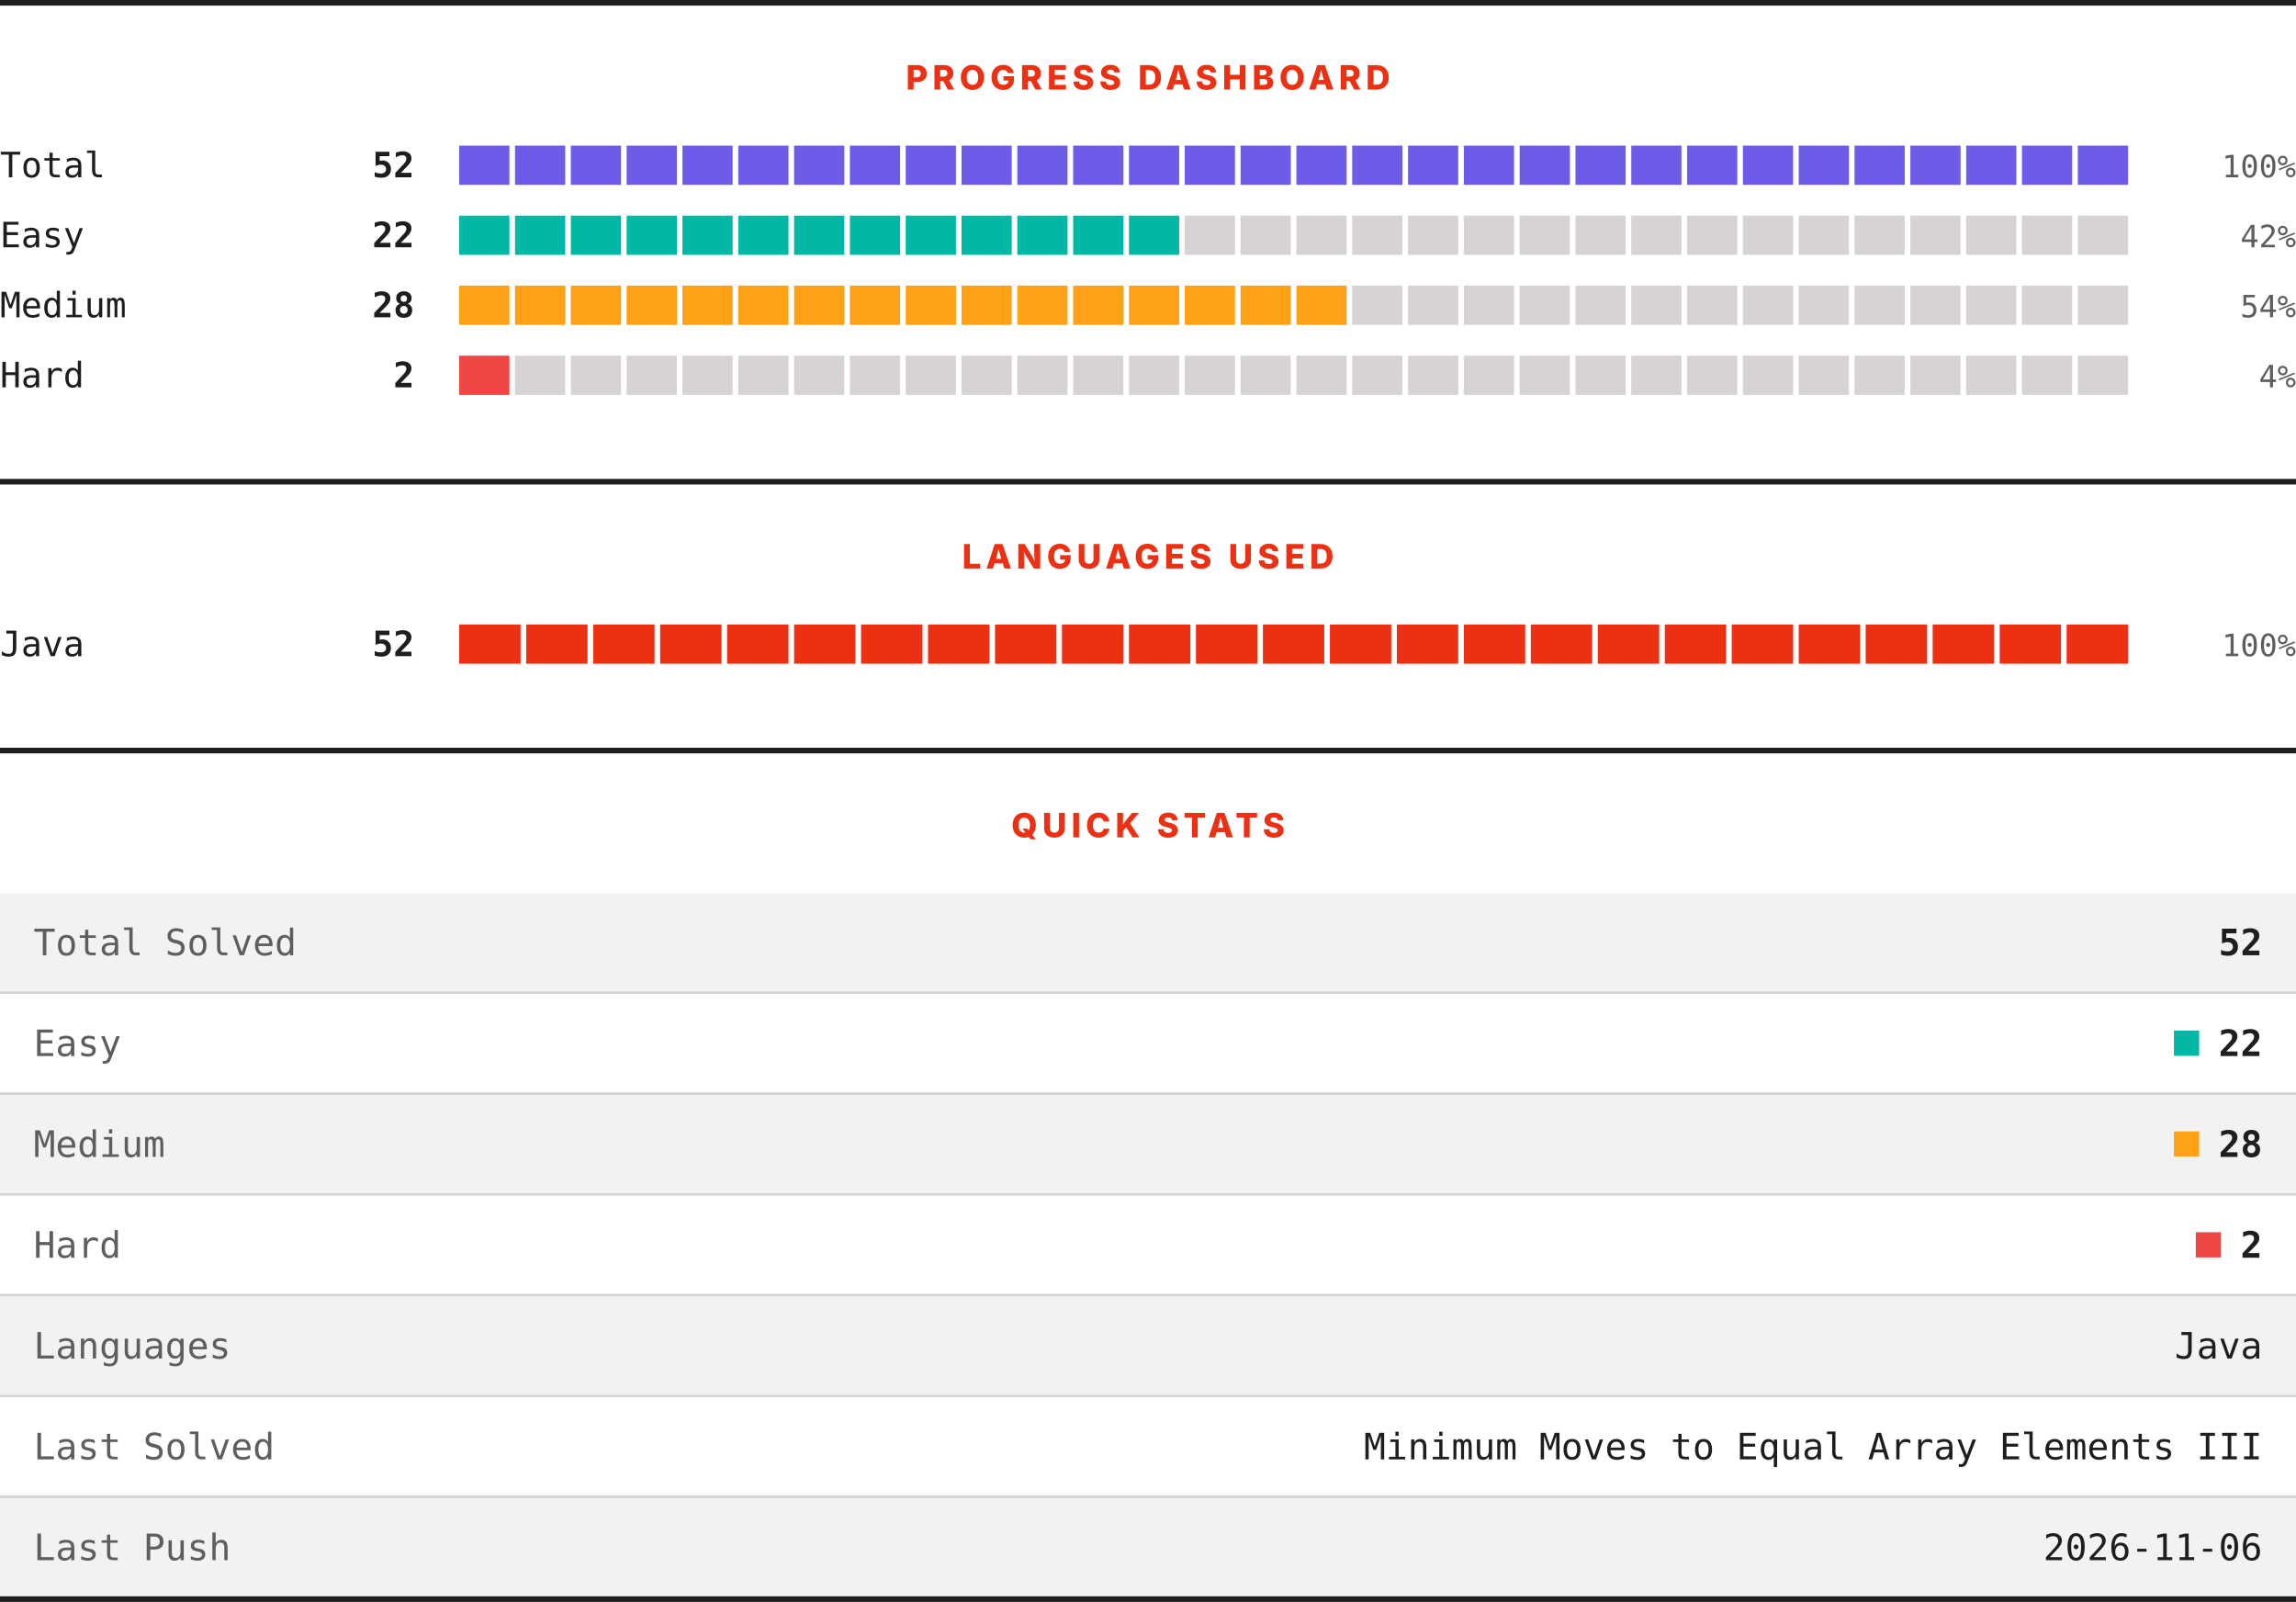
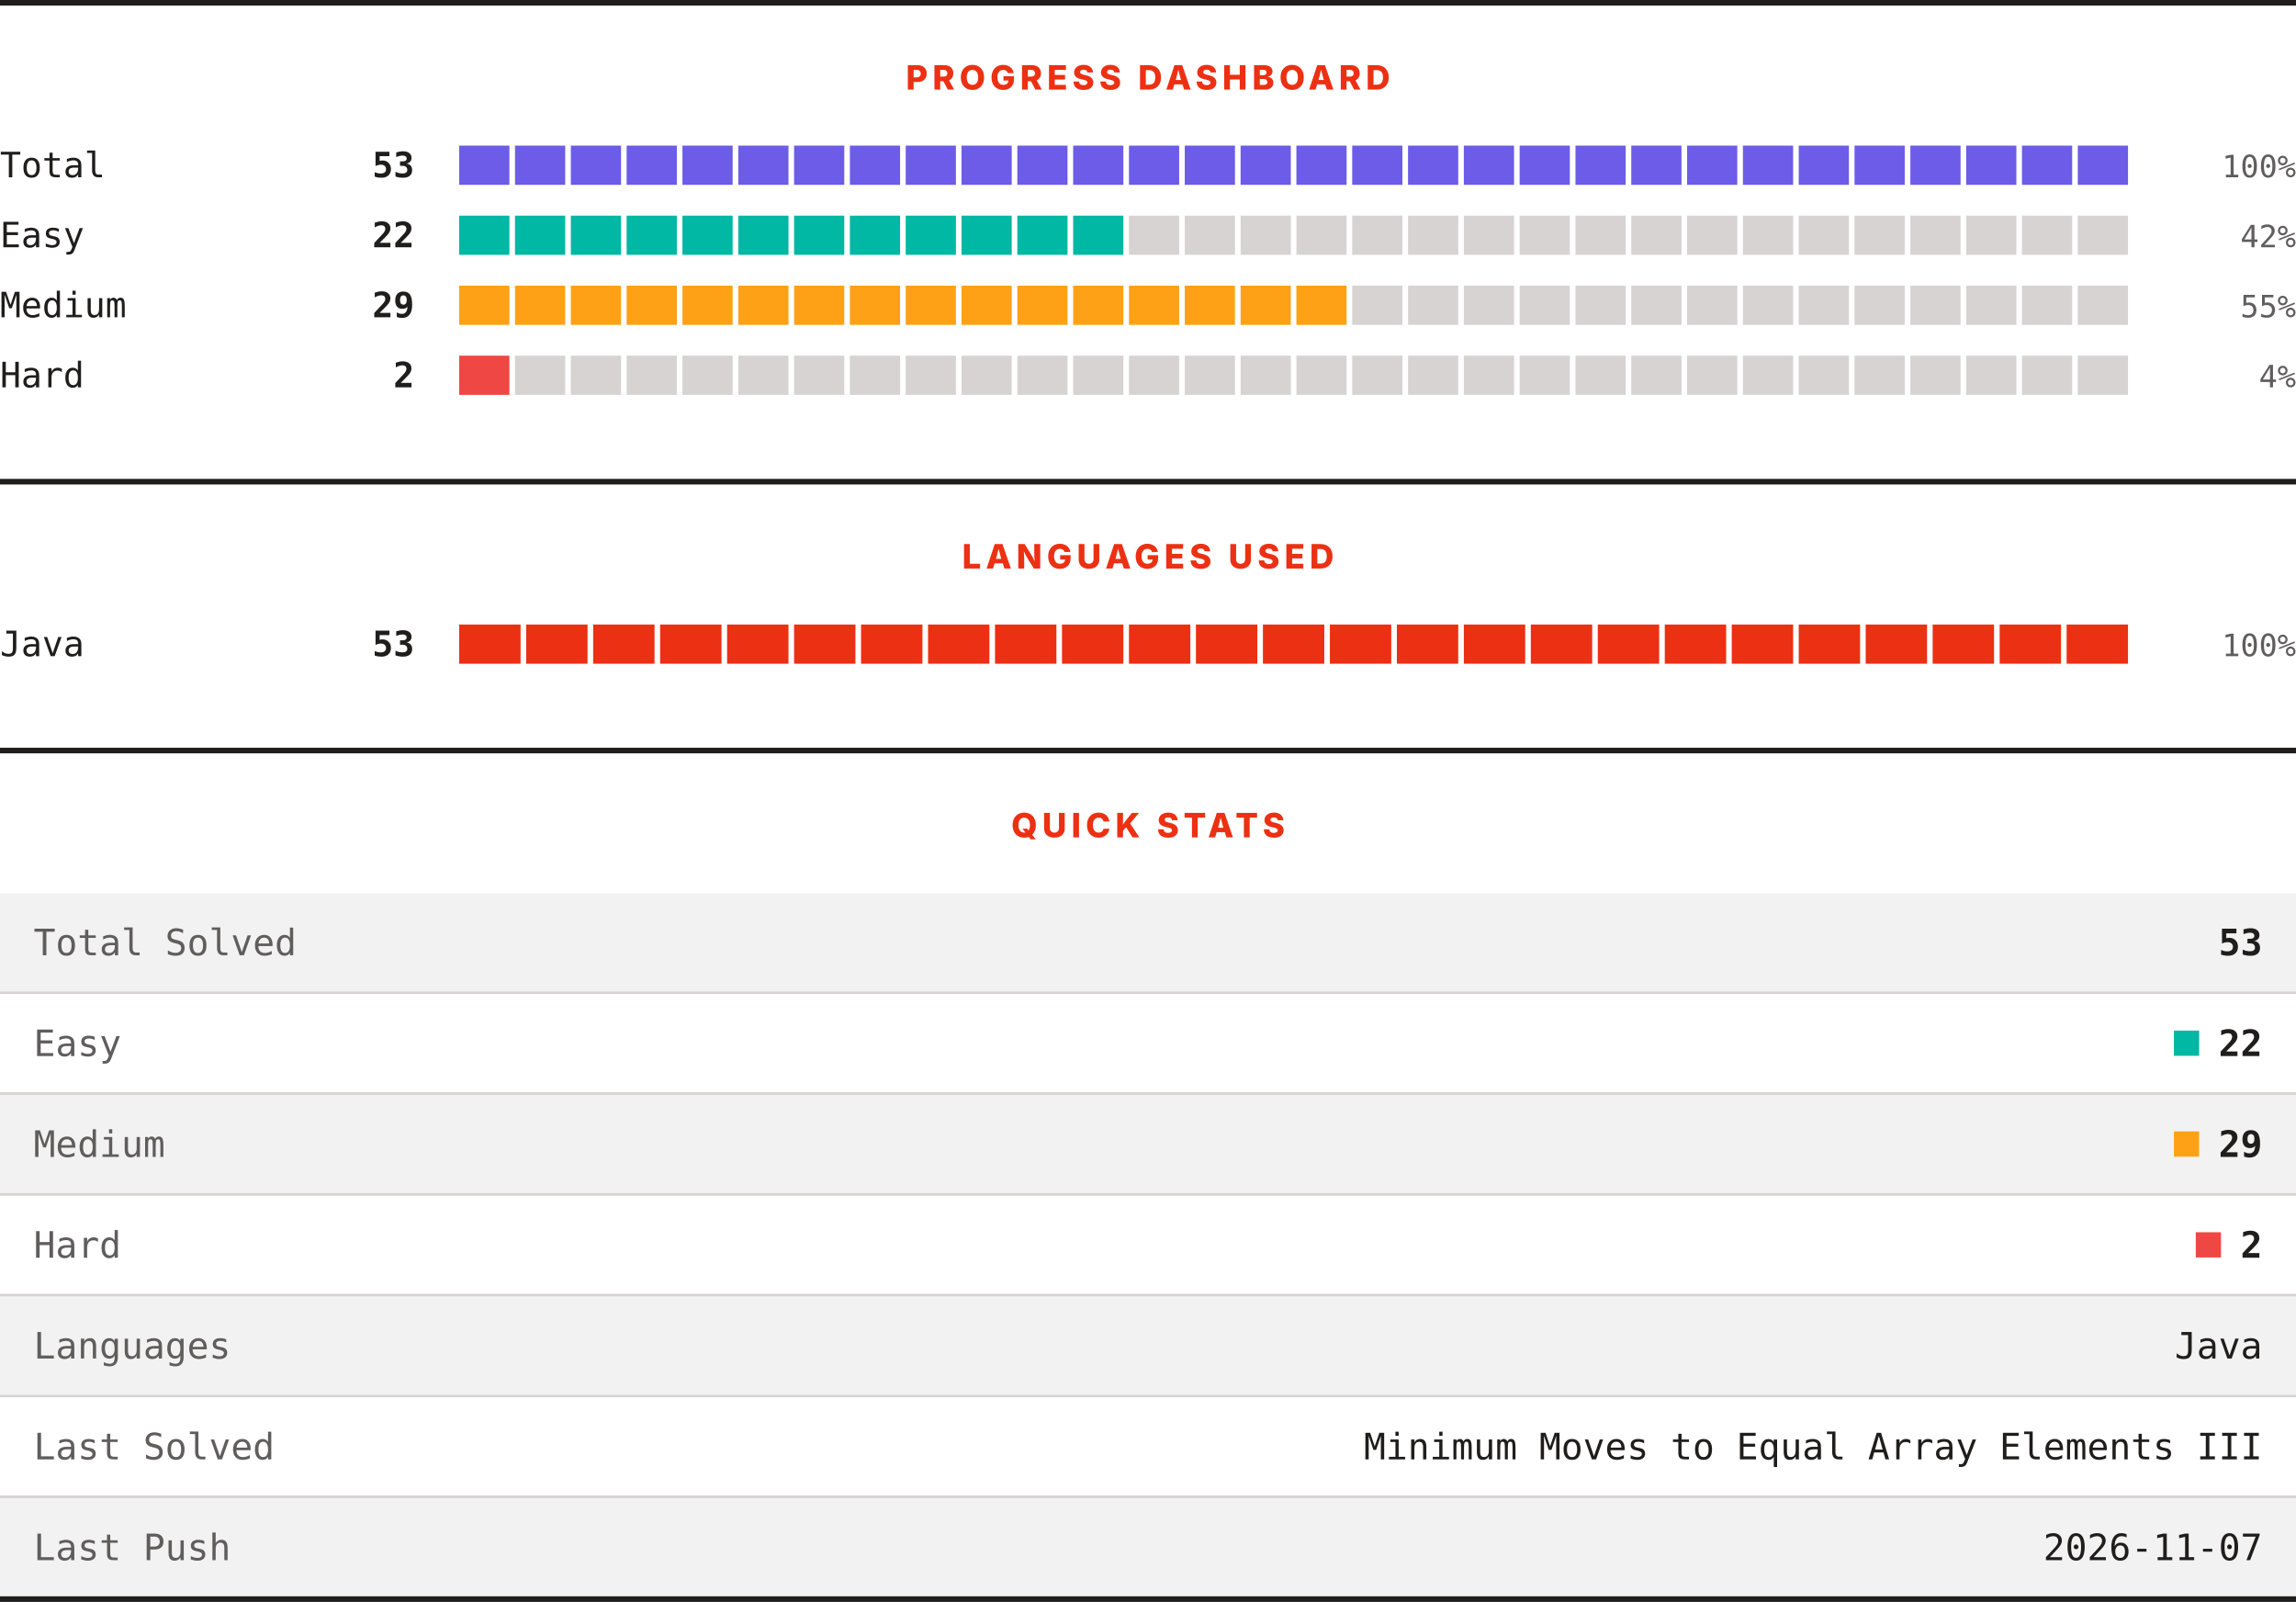
<svg xmlns="http://www.w3.org/2000/svg" width="820" height="572" viewBox="0 0 820 572" role="img" aria-label="LeetCode progress, languages and quick stats">
  <rect width="820" height="572" fill="#ffffff" />
  <rect x="0" y="0" width="820" height="2" fill="#201e1d" />
  <text x="410" y="32" text-anchor="middle" font-family="Archivo, system-ui, -apple-system, Segoe UI, sans-serif" font-size="12" font-weight="800" letter-spacing="1.68" fill="#ec3013">PROGRESS DASHBOARD</text>
  <text x="0" y="63.3" font-family="ui-monospace, SFMono-Regular, Menlo, Consolas, monospace" font-size="12.5" fill="#201e1d">Total</text>
-   <text x="148" y="63.3" text-anchor="end" font-family="ui-monospace, SFMono-Regular, Menlo, Consolas, monospace" font-size="12.5" font-weight="700" fill="#201e1d">52</text>
+   <text x="148" y="63.3" text-anchor="end" font-family="ui-monospace, SFMono-Regular, Menlo, Consolas, monospace" font-size="12.5" font-weight="700" fill="#201e1d">53</text>
  <rect x="164.00" y="52" width="17.93" height="14" fill="#6c5ce7" />
  <rect x="183.93" y="52" width="17.93" height="14" fill="#6c5ce7" />
  <rect x="203.87" y="52" width="17.93" height="14" fill="#6c5ce7" />
  <rect x="223.80" y="52" width="17.93" height="14" fill="#6c5ce7" />
  <rect x="243.73" y="52" width="17.93" height="14" fill="#6c5ce7" />
  <rect x="263.67" y="52" width="17.93" height="14" fill="#6c5ce7" />
  <rect x="283.60" y="52" width="17.93" height="14" fill="#6c5ce7" />
  <rect x="303.53" y="52" width="17.93" height="14" fill="#6c5ce7" />
  <rect x="323.47" y="52" width="17.93" height="14" fill="#6c5ce7" />
  <rect x="343.40" y="52" width="17.93" height="14" fill="#6c5ce7" />
  <rect x="363.33" y="52" width="17.93" height="14" fill="#6c5ce7" />
  <rect x="383.27" y="52" width="17.93" height="14" fill="#6c5ce7" />
  <rect x="403.20" y="52" width="17.93" height="14" fill="#6c5ce7" />
  <rect x="423.13" y="52" width="17.93" height="14" fill="#6c5ce7" />
  <rect x="443.07" y="52" width="17.93" height="14" fill="#6c5ce7" />
  <rect x="463.00" y="52" width="17.93" height="14" fill="#6c5ce7" />
  <rect x="482.93" y="52" width="17.93" height="14" fill="#6c5ce7" />
  <rect x="502.87" y="52" width="17.93" height="14" fill="#6c5ce7" />
  <rect x="522.80" y="52" width="17.93" height="14" fill="#6c5ce7" />
  <rect x="542.73" y="52" width="17.93" height="14" fill="#6c5ce7" />
  <rect x="562.67" y="52" width="17.93" height="14" fill="#6c5ce7" />
  <rect x="582.60" y="52" width="17.93" height="14" fill="#6c5ce7" />
  <rect x="602.53" y="52" width="17.93" height="14" fill="#6c5ce7" />
  <rect x="622.47" y="52" width="17.93" height="14" fill="#6c5ce7" />
  <rect x="642.40" y="52" width="17.93" height="14" fill="#6c5ce7" />
  <rect x="662.33" y="52" width="17.93" height="14" fill="#6c5ce7" />
  <rect x="682.27" y="52" width="17.93" height="14" fill="#6c5ce7" />
  <rect x="702.20" y="52" width="17.93" height="14" fill="#6c5ce7" />
  <rect x="722.13" y="52" width="17.93" height="14" fill="#6c5ce7" />
  <rect x="742.07" y="52" width="17.93" height="14" fill="#6c5ce7" />
  <text x="820" y="63.3" text-anchor="end" font-family="ui-monospace, SFMono-Regular, Menlo, Consolas, monospace" font-size="11" fill="#605d5d">100%</text>
  <text x="0" y="88.3" font-family="ui-monospace, SFMono-Regular, Menlo, Consolas, monospace" font-size="12.5" fill="#201e1d">Easy</text>
  <text x="148" y="88.3" text-anchor="end" font-family="ui-monospace, SFMono-Regular, Menlo, Consolas, monospace" font-size="12.5" font-weight="700" fill="#201e1d">22</text>
  <rect x="164.00" y="77" width="17.93" height="14" fill="#00b8a3" />
  <rect x="183.93" y="77" width="17.93" height="14" fill="#00b8a3" />
  <rect x="203.87" y="77" width="17.93" height="14" fill="#00b8a3" />
  <rect x="223.80" y="77" width="17.93" height="14" fill="#00b8a3" />
  <rect x="243.73" y="77" width="17.93" height="14" fill="#00b8a3" />
  <rect x="263.67" y="77" width="17.93" height="14" fill="#00b8a3" />
  <rect x="283.60" y="77" width="17.93" height="14" fill="#00b8a3" />
  <rect x="303.53" y="77" width="17.93" height="14" fill="#00b8a3" />
  <rect x="323.47" y="77" width="17.93" height="14" fill="#00b8a3" />
  <rect x="343.40" y="77" width="17.93" height="14" fill="#00b8a3" />
  <rect x="363.33" y="77" width="17.93" height="14" fill="#00b8a3" />
  <rect x="383.27" y="77" width="17.93" height="14" fill="#00b8a3" />
-   <rect x="403.20" y="77" width="17.93" height="14" fill="#00b8a3" />
+   <rect x="403.20" y="77" width="17.93" height="14" fill="#d7d3d3" />
  <rect x="423.13" y="77" width="17.93" height="14" fill="#d7d3d3" />
  <rect x="443.07" y="77" width="17.93" height="14" fill="#d7d3d3" />
  <rect x="463.00" y="77" width="17.93" height="14" fill="#d7d3d3" />
  <rect x="482.93" y="77" width="17.93" height="14" fill="#d7d3d3" />
  <rect x="502.87" y="77" width="17.93" height="14" fill="#d7d3d3" />
  <rect x="522.80" y="77" width="17.93" height="14" fill="#d7d3d3" />
  <rect x="542.73" y="77" width="17.93" height="14" fill="#d7d3d3" />
  <rect x="562.67" y="77" width="17.93" height="14" fill="#d7d3d3" />
  <rect x="582.60" y="77" width="17.93" height="14" fill="#d7d3d3" />
  <rect x="602.53" y="77" width="17.93" height="14" fill="#d7d3d3" />
  <rect x="622.47" y="77" width="17.93" height="14" fill="#d7d3d3" />
  <rect x="642.40" y="77" width="17.93" height="14" fill="#d7d3d3" />
  <rect x="662.33" y="77" width="17.93" height="14" fill="#d7d3d3" />
  <rect x="682.27" y="77" width="17.93" height="14" fill="#d7d3d3" />
  <rect x="702.20" y="77" width="17.93" height="14" fill="#d7d3d3" />
  <rect x="722.13" y="77" width="17.93" height="14" fill="#d7d3d3" />
  <rect x="742.07" y="77" width="17.93" height="14" fill="#d7d3d3" />
  <text x="820" y="88.3" text-anchor="end" font-family="ui-monospace, SFMono-Regular, Menlo, Consolas, monospace" font-size="11" fill="#605d5d">42%</text>
  <text x="0" y="113.3" font-family="ui-monospace, SFMono-Regular, Menlo, Consolas, monospace" font-size="12.5" fill="#201e1d">Medium</text>
-   <text x="148" y="113.3" text-anchor="end" font-family="ui-monospace, SFMono-Regular, Menlo, Consolas, monospace" font-size="12.5" font-weight="700" fill="#201e1d">28</text>
+   <text x="148" y="113.3" text-anchor="end" font-family="ui-monospace, SFMono-Regular, Menlo, Consolas, monospace" font-size="12.5" font-weight="700" fill="#201e1d">29</text>
  <rect x="164.00" y="102" width="17.93" height="14" fill="#ffa116" />
  <rect x="183.93" y="102" width="17.93" height="14" fill="#ffa116" />
  <rect x="203.87" y="102" width="17.93" height="14" fill="#ffa116" />
  <rect x="223.80" y="102" width="17.93" height="14" fill="#ffa116" />
  <rect x="243.73" y="102" width="17.93" height="14" fill="#ffa116" />
  <rect x="263.67" y="102" width="17.93" height="14" fill="#ffa116" />
  <rect x="283.60" y="102" width="17.93" height="14" fill="#ffa116" />
  <rect x="303.53" y="102" width="17.93" height="14" fill="#ffa116" />
  <rect x="323.47" y="102" width="17.93" height="14" fill="#ffa116" />
  <rect x="343.40" y="102" width="17.93" height="14" fill="#ffa116" />
  <rect x="363.33" y="102" width="17.93" height="14" fill="#ffa116" />
  <rect x="383.27" y="102" width="17.93" height="14" fill="#ffa116" />
  <rect x="403.20" y="102" width="17.93" height="14" fill="#ffa116" />
  <rect x="423.13" y="102" width="17.93" height="14" fill="#ffa116" />
  <rect x="443.07" y="102" width="17.93" height="14" fill="#ffa116" />
  <rect x="463.00" y="102" width="17.93" height="14" fill="#ffa116" />
  <rect x="482.93" y="102" width="17.93" height="14" fill="#d7d3d3" />
  <rect x="502.87" y="102" width="17.93" height="14" fill="#d7d3d3" />
  <rect x="522.80" y="102" width="17.93" height="14" fill="#d7d3d3" />
  <rect x="542.73" y="102" width="17.93" height="14" fill="#d7d3d3" />
  <rect x="562.67" y="102" width="17.93" height="14" fill="#d7d3d3" />
  <rect x="582.60" y="102" width="17.93" height="14" fill="#d7d3d3" />
  <rect x="602.53" y="102" width="17.93" height="14" fill="#d7d3d3" />
  <rect x="622.47" y="102" width="17.93" height="14" fill="#d7d3d3" />
  <rect x="642.40" y="102" width="17.93" height="14" fill="#d7d3d3" />
  <rect x="662.33" y="102" width="17.93" height="14" fill="#d7d3d3" />
  <rect x="682.27" y="102" width="17.93" height="14" fill="#d7d3d3" />
  <rect x="702.20" y="102" width="17.93" height="14" fill="#d7d3d3" />
  <rect x="722.13" y="102" width="17.93" height="14" fill="#d7d3d3" />
  <rect x="742.07" y="102" width="17.93" height="14" fill="#d7d3d3" />
-   <text x="820" y="113.3" text-anchor="end" font-family="ui-monospace, SFMono-Regular, Menlo, Consolas, monospace" font-size="11" fill="#605d5d">54%</text>
+   <text x="820" y="113.3" text-anchor="end" font-family="ui-monospace, SFMono-Regular, Menlo, Consolas, monospace" font-size="11" fill="#605d5d">55%</text>
  <text x="0" y="138.3" font-family="ui-monospace, SFMono-Regular, Menlo, Consolas, monospace" font-size="12.5" fill="#201e1d">Hard</text>
  <text x="148" y="138.3" text-anchor="end" font-family="ui-monospace, SFMono-Regular, Menlo, Consolas, monospace" font-size="12.5" font-weight="700" fill="#201e1d">2</text>
  <rect x="164.00" y="127" width="17.93" height="14" fill="#ef4743" />
  <rect x="183.93" y="127" width="17.93" height="14" fill="#d7d3d3" />
  <rect x="203.87" y="127" width="17.93" height="14" fill="#d7d3d3" />
  <rect x="223.80" y="127" width="17.93" height="14" fill="#d7d3d3" />
  <rect x="243.73" y="127" width="17.93" height="14" fill="#d7d3d3" />
  <rect x="263.67" y="127" width="17.93" height="14" fill="#d7d3d3" />
  <rect x="283.60" y="127" width="17.93" height="14" fill="#d7d3d3" />
  <rect x="303.53" y="127" width="17.93" height="14" fill="#d7d3d3" />
  <rect x="323.47" y="127" width="17.93" height="14" fill="#d7d3d3" />
  <rect x="343.40" y="127" width="17.93" height="14" fill="#d7d3d3" />
  <rect x="363.33" y="127" width="17.93" height="14" fill="#d7d3d3" />
  <rect x="383.27" y="127" width="17.93" height="14" fill="#d7d3d3" />
  <rect x="403.20" y="127" width="17.93" height="14" fill="#d7d3d3" />
  <rect x="423.13" y="127" width="17.93" height="14" fill="#d7d3d3" />
  <rect x="443.07" y="127" width="17.93" height="14" fill="#d7d3d3" />
  <rect x="463.00" y="127" width="17.93" height="14" fill="#d7d3d3" />
  <rect x="482.93" y="127" width="17.93" height="14" fill="#d7d3d3" />
  <rect x="502.87" y="127" width="17.93" height="14" fill="#d7d3d3" />
  <rect x="522.80" y="127" width="17.93" height="14" fill="#d7d3d3" />
  <rect x="542.73" y="127" width="17.93" height="14" fill="#d7d3d3" />
  <rect x="562.67" y="127" width="17.93" height="14" fill="#d7d3d3" />
  <rect x="582.60" y="127" width="17.93" height="14" fill="#d7d3d3" />
  <rect x="602.53" y="127" width="17.93" height="14" fill="#d7d3d3" />
  <rect x="622.47" y="127" width="17.93" height="14" fill="#d7d3d3" />
  <rect x="642.40" y="127" width="17.93" height="14" fill="#d7d3d3" />
  <rect x="662.33" y="127" width="17.93" height="14" fill="#d7d3d3" />
  <rect x="682.27" y="127" width="17.93" height="14" fill="#d7d3d3" />
  <rect x="702.20" y="127" width="17.93" height="14" fill="#d7d3d3" />
  <rect x="722.13" y="127" width="17.93" height="14" fill="#d7d3d3" />
  <rect x="742.07" y="127" width="17.93" height="14" fill="#d7d3d3" />
  <text x="820" y="138.3" text-anchor="end" font-family="ui-monospace, SFMono-Regular, Menlo, Consolas, monospace" font-size="11" fill="#605d5d">4%</text>
  <rect x="0" y="171" width="820" height="2" fill="#201e1d" />
  <text x="410" y="203" text-anchor="middle" font-family="Archivo, system-ui, -apple-system, Segoe UI, sans-serif" font-size="12" font-weight="800" letter-spacing="1.68" fill="#ec3013">LANGUAGES USED</text>
  <text x="0" y="234.3" font-family="ui-monospace, SFMono-Regular, Menlo, Consolas, monospace" font-size="12.5" fill="#201e1d">Java</text>
-   <text x="148" y="234.3" text-anchor="end" font-family="ui-monospace, SFMono-Regular, Menlo, Consolas, monospace" font-size="12.5" font-weight="700" fill="#201e1d">52</text>
+   <text x="148" y="234.3" text-anchor="end" font-family="ui-monospace, SFMono-Regular, Menlo, Consolas, monospace" font-size="12.5" font-weight="700" fill="#201e1d">53</text>
  <rect x="164.00" y="223" width="21.92" height="14" fill="#ec3013" />
  <rect x="187.92" y="223" width="21.92" height="14" fill="#ec3013" />
  <rect x="211.84" y="223" width="21.92" height="14" fill="#ec3013" />
  <rect x="235.76" y="223" width="21.92" height="14" fill="#ec3013" />
  <rect x="259.68" y="223" width="21.92" height="14" fill="#ec3013" />
  <rect x="283.60" y="223" width="21.92" height="14" fill="#ec3013" />
  <rect x="307.52" y="223" width="21.92" height="14" fill="#ec3013" />
  <rect x="331.44" y="223" width="21.92" height="14" fill="#ec3013" />
  <rect x="355.36" y="223" width="21.92" height="14" fill="#ec3013" />
  <rect x="379.28" y="223" width="21.92" height="14" fill="#ec3013" />
  <rect x="403.20" y="223" width="21.92" height="14" fill="#ec3013" />
  <rect x="427.12" y="223" width="21.92" height="14" fill="#ec3013" />
  <rect x="451.04" y="223" width="21.92" height="14" fill="#ec3013" />
  <rect x="474.96" y="223" width="21.92" height="14" fill="#ec3013" />
  <rect x="498.88" y="223" width="21.92" height="14" fill="#ec3013" />
  <rect x="522.80" y="223" width="21.92" height="14" fill="#ec3013" />
  <rect x="546.72" y="223" width="21.92" height="14" fill="#ec3013" />
  <rect x="570.64" y="223" width="21.92" height="14" fill="#ec3013" />
  <rect x="594.56" y="223" width="21.92" height="14" fill="#ec3013" />
  <rect x="618.48" y="223" width="21.92" height="14" fill="#ec3013" />
  <rect x="642.40" y="223" width="21.92" height="14" fill="#ec3013" />
  <rect x="666.32" y="223" width="21.92" height="14" fill="#ec3013" />
  <rect x="690.24" y="223" width="21.92" height="14" fill="#ec3013" />
  <rect x="714.16" y="223" width="21.92" height="14" fill="#ec3013" />
  <rect x="738.08" y="223" width="21.92" height="14" fill="#ec3013" />
  <text x="820" y="234.3" text-anchor="end" font-family="ui-monospace, SFMono-Regular, Menlo, Consolas, monospace" font-size="11" fill="#605d5d">100%</text>
  <rect x="0" y="267" width="820" height="2" fill="#201e1d" />
  <text x="410" y="299" text-anchor="middle" font-family="Archivo, system-ui, -apple-system, Segoe UI, sans-serif" font-size="12" font-weight="800" letter-spacing="1.68" fill="#ec3013">QUICK STATS</text>
  <rect x="0" y="319" width="820" height="35" fill="#f3f2f2" />
  <text x="12" y="341.1" font-family="ui-monospace, SFMono-Regular, Menlo, Consolas, monospace" font-size="13" fill="#605d5d">Total Solved</text>
-   <text x="808" y="341.1" text-anchor="end" font-family="ui-monospace, SFMono-Regular, Menlo, Consolas, monospace" font-size="13" font-weight="700" fill="#201e1d">52</text>
+   <text x="808" y="341.1" text-anchor="end" font-family="ui-monospace, SFMono-Regular, Menlo, Consolas, monospace" font-size="13" font-weight="700" fill="#201e1d">53</text>
  <rect x="0" y="354" width="820" height="1" fill="#d7d3d3" />
  <rect x="0" y="355" width="820" height="35" fill="#ffffff" />
  <text x="12" y="377.1" font-family="ui-monospace, SFMono-Regular, Menlo, Consolas, monospace" font-size="13" fill="#605d5d">Easy</text>
  <rect x="776.4" y="368" width="9" height="9" fill="#00b8a3" />
  <text x="808" y="377.1" text-anchor="end" font-family="ui-monospace, SFMono-Regular, Menlo, Consolas, monospace" font-size="13" font-weight="700" fill="#201e1d">22</text>
  <rect x="0" y="390" width="820" height="1" fill="#d7d3d3" />
  <rect x="0" y="391" width="820" height="35" fill="#f3f2f2" />
  <text x="12" y="413.1" font-family="ui-monospace, SFMono-Regular, Menlo, Consolas, monospace" font-size="13" fill="#605d5d">Medium</text>
  <rect x="776.4" y="404" width="9" height="9" fill="#ffa116" />
-   <text x="808" y="413.1" text-anchor="end" font-family="ui-monospace, SFMono-Regular, Menlo, Consolas, monospace" font-size="13" font-weight="700" fill="#201e1d">28</text>
+   <text x="808" y="413.1" text-anchor="end" font-family="ui-monospace, SFMono-Regular, Menlo, Consolas, monospace" font-size="13" font-weight="700" fill="#201e1d">29</text>
  <rect x="0" y="426" width="820" height="1" fill="#d7d3d3" />
  <rect x="0" y="427" width="820" height="35" fill="#ffffff" />
  <text x="12" y="449.1" font-family="ui-monospace, SFMono-Regular, Menlo, Consolas, monospace" font-size="13" fill="#605d5d">Hard</text>
  <rect x="784.2" y="440" width="9" height="9" fill="#ef4743" />
  <text x="808" y="449.1" text-anchor="end" font-family="ui-monospace, SFMono-Regular, Menlo, Consolas, monospace" font-size="13" font-weight="700" fill="#201e1d">2</text>
  <rect x="0" y="462" width="820" height="1" fill="#d7d3d3" />
  <rect x="0" y="463" width="820" height="35" fill="#f3f2f2" />
  <text x="12" y="485.1" font-family="ui-monospace, SFMono-Regular, Menlo, Consolas, monospace" font-size="13" fill="#605d5d">Languages</text>
  <text x="808" y="485.1" text-anchor="end" font-family="ui-monospace, SFMono-Regular, Menlo, Consolas, monospace" font-size="13" fill="#201e1d">Java</text>
  <rect x="0" y="498" width="820" height="1" fill="#d7d3d3" />
  <rect x="0" y="499" width="820" height="35" fill="#ffffff" />
  <text x="12" y="521.1" font-family="ui-monospace, SFMono-Regular, Menlo, Consolas, monospace" font-size="13" fill="#605d5d">Last Solved</text>
  <text x="808" y="521.1" text-anchor="end" font-family="ui-monospace, SFMono-Regular, Menlo, Consolas, monospace" font-size="13" fill="#201e1d">Minimum Moves to Equal Array Elements III</text>
  <rect x="0" y="534" width="820" height="1" fill="#d7d3d3" />
  <rect x="0" y="535" width="820" height="35" fill="#f3f2f2" />
  <text x="12" y="557.1" font-family="ui-monospace, SFMono-Regular, Menlo, Consolas, monospace" font-size="13" fill="#605d5d">Last Push</text>
-   <text x="808" y="557.1" text-anchor="end" font-family="ui-monospace, SFMono-Regular, Menlo, Consolas, monospace" font-size="13" fill="#201e1d">2026-11-06</text>
+   <text x="808" y="557.1" text-anchor="end" font-family="ui-monospace, SFMono-Regular, Menlo, Consolas, monospace" font-size="13" fill="#201e1d">2026-11-07</text>
  <rect x="0" y="570" width="820" height="2" fill="#201e1d" />
</svg>
